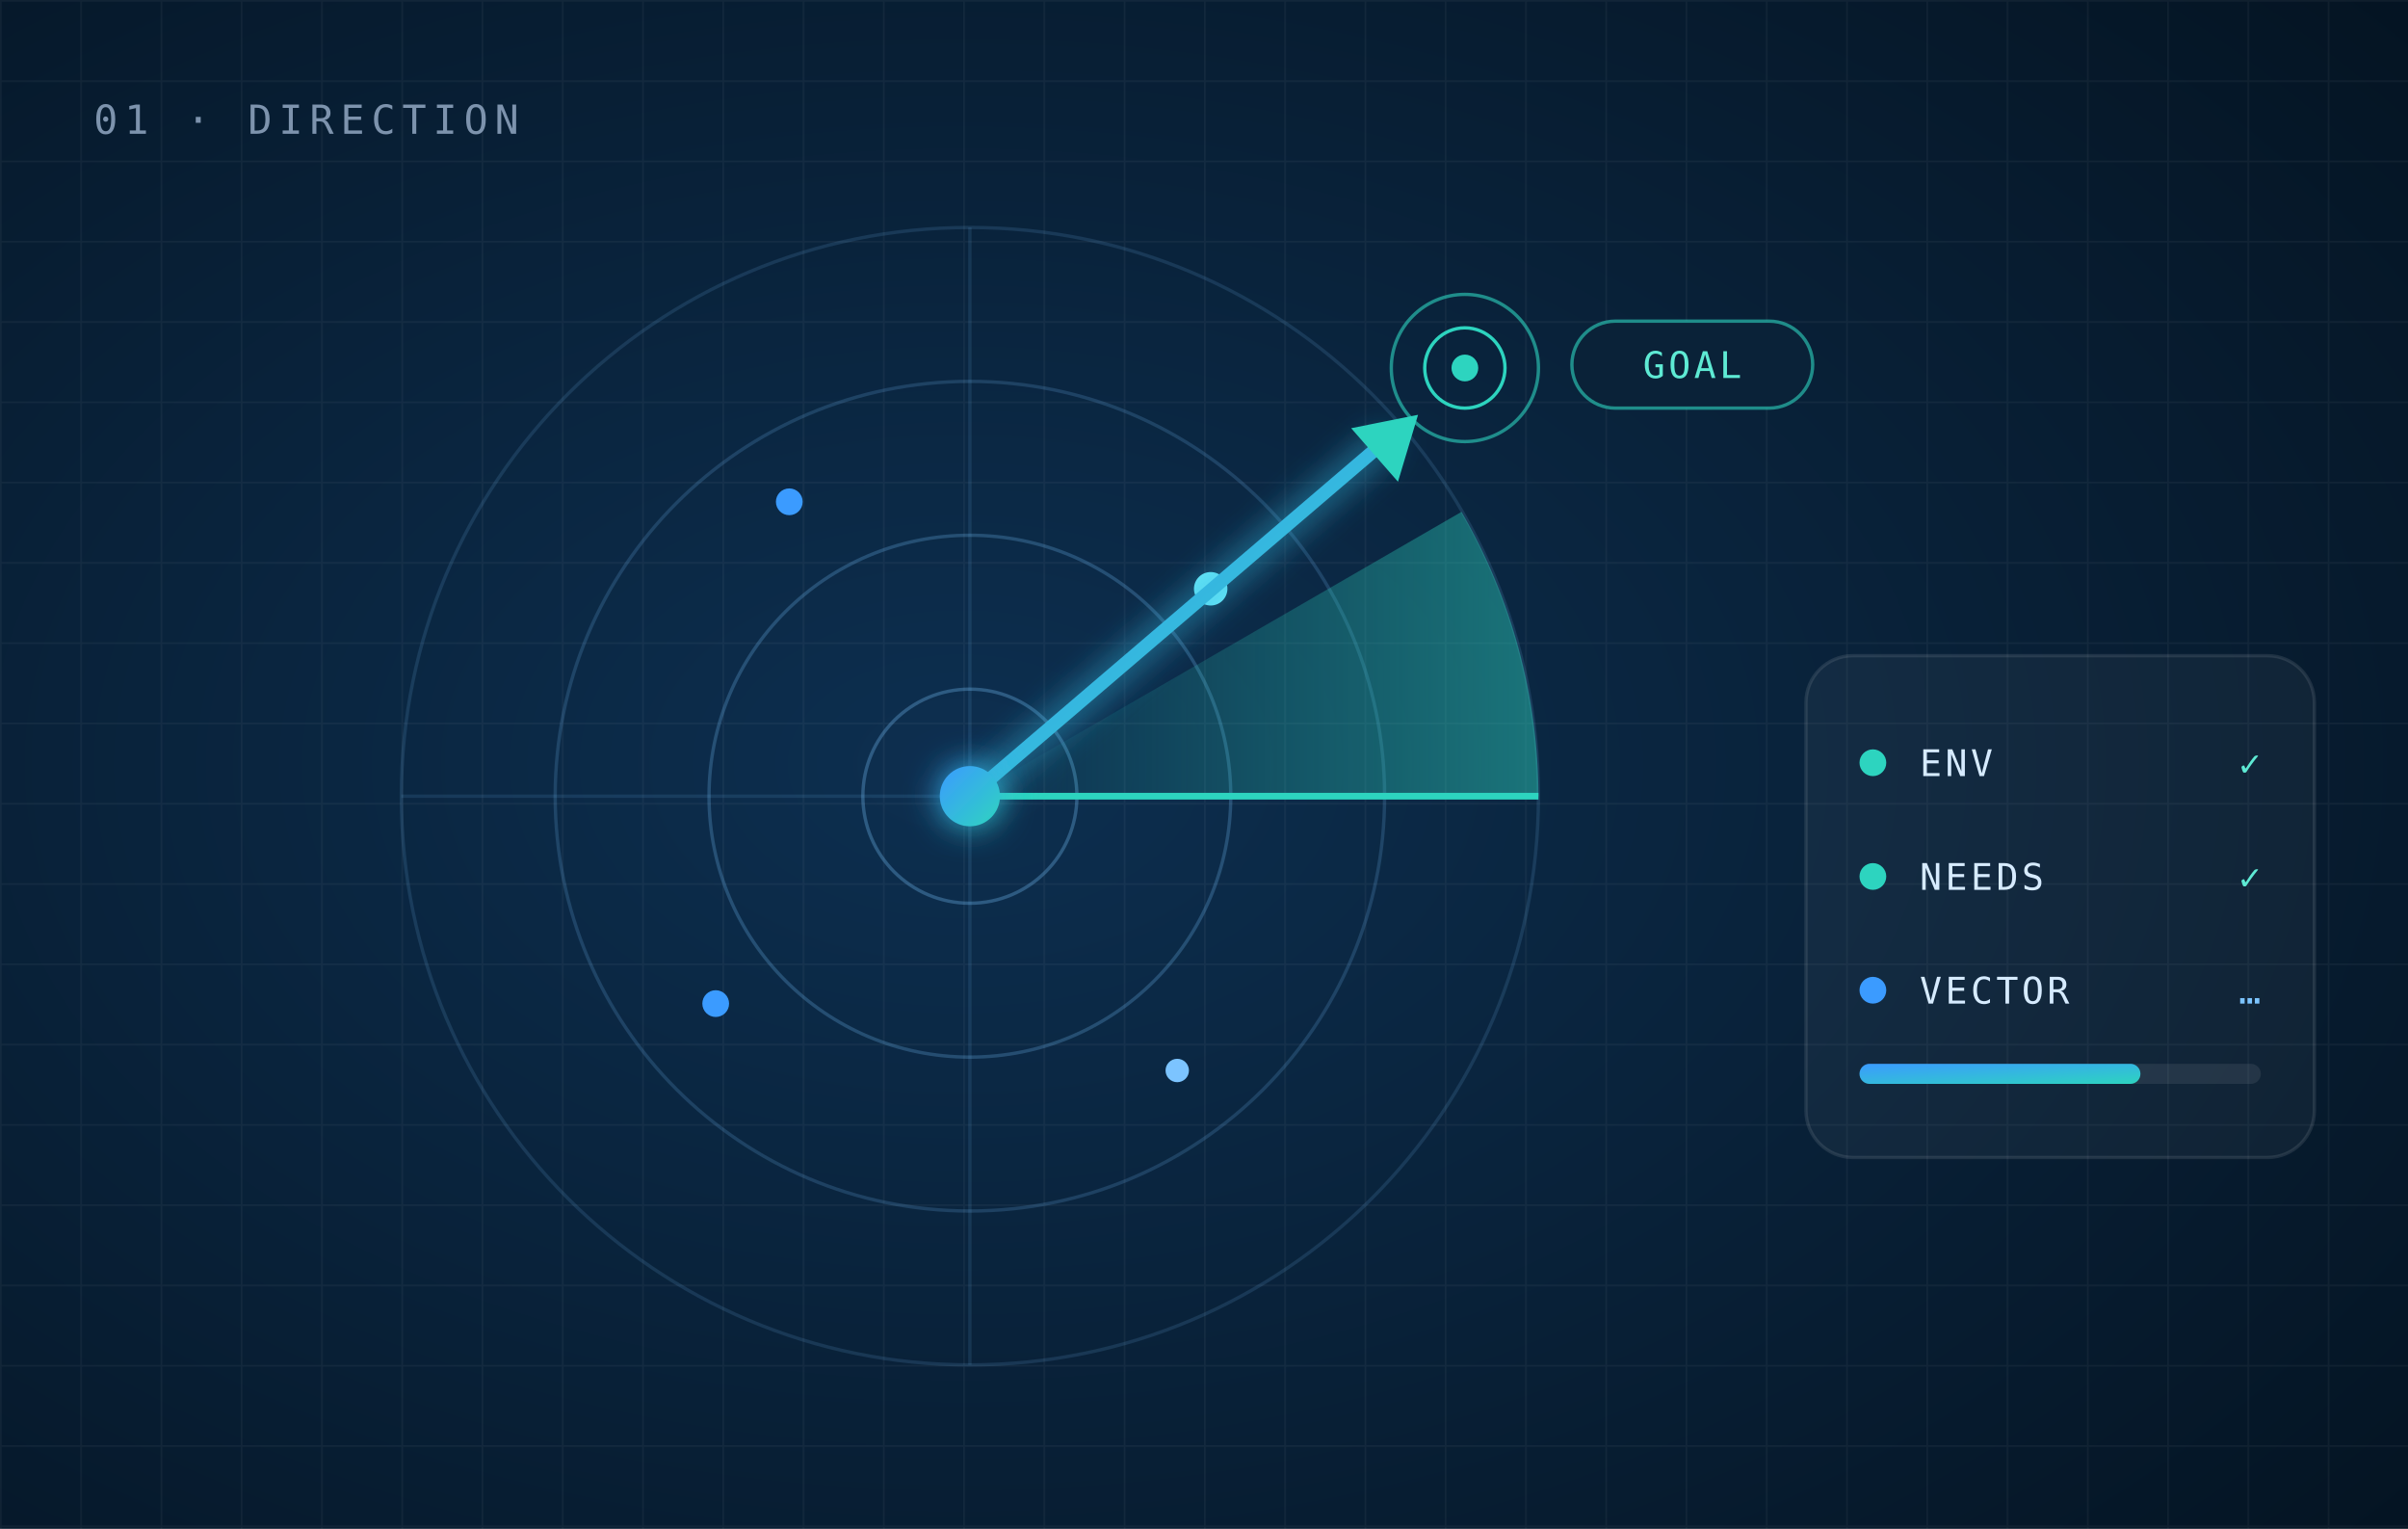
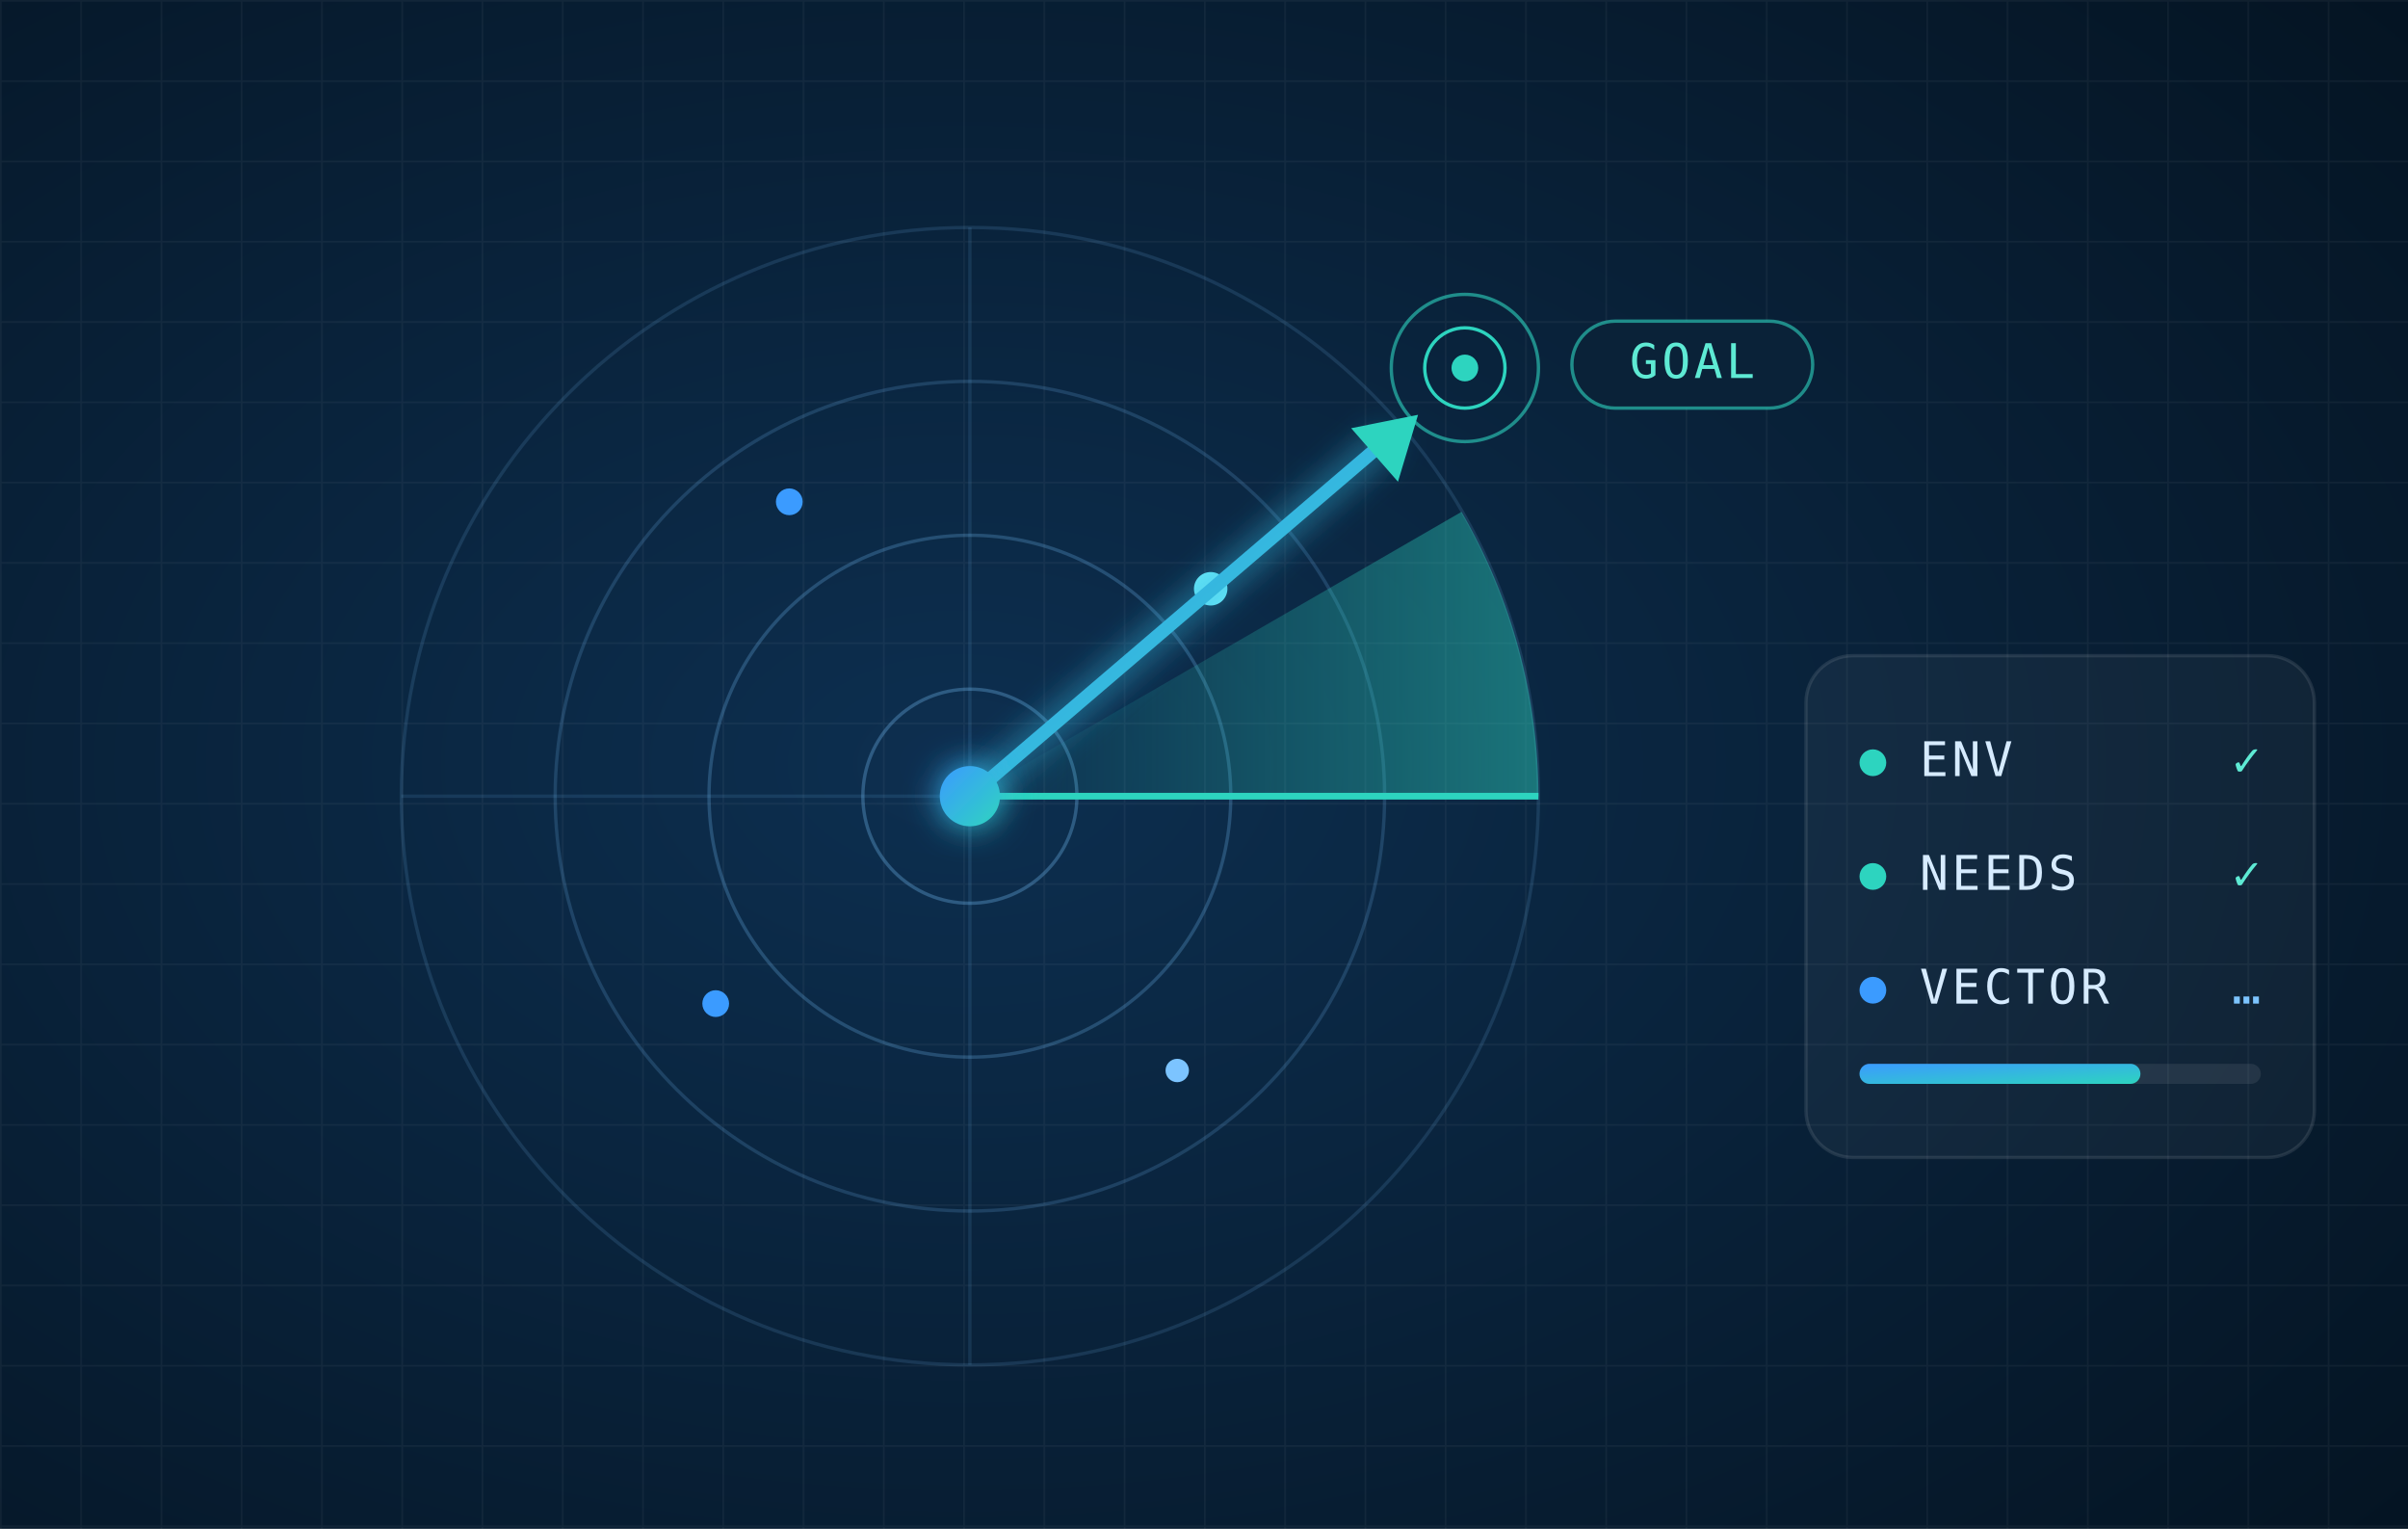
<svg xmlns="http://www.w3.org/2000/svg" viewBox="0 0 720 457" role="img" aria-label="방향성 수립: 레이더 스캔으로 환경과 요구사항을 분석해 목표 방향을 설정하는 그래픽">
  <style>
    text { font-family: "JetBrains Mono", SFMono-Regular, Menlo, Consolas, "DejaVu Sans Mono", monospace; }
    .sweep { transform-box: view-box; transform-origin: 290px 238px; animation: sweep 6s linear infinite; }
    .blink { animation: blink 2.2s ease-in-out infinite; }
    @keyframes sweep { to { transform: rotate(360deg); } }
    @keyframes blink { 50% { opacity: 0.3; } }
    @media (prefers-reduced-motion: reduce) { * { animation: none !important; } }
  </style>
  <defs>
    <radialGradient id="bg1" cx="40%" cy="50%" r="80%">
      <stop offset="0" stop-color="#0d2f50" />
      <stop offset="1" stop-color="#041321" />
    </radialGradient>
    <pattern id="g1" width="24" height="24" patternUnits="userSpaceOnUse">
      <path d="M24 0H0V24" fill="none" stroke="#fff" stroke-opacity="0.045" />
    </pattern>
    <linearGradient id="ac1" x1="0" y1="0" x2="1" y2="1">
      <stop offset="0" stop-color="#3b9bff" />
      <stop offset="1" stop-color="#2dd4bf" />
    </linearGradient>
    <linearGradient id="sw1" x1="0" y1="0" x2="1" y2="0">
      <stop offset="0" stop-color="#2dd4bf" stop-opacity="0" />
      <stop offset="1" stop-color="#2dd4bf" stop-opacity="0.45" />
    </linearGradient>
    <filter id="gl1" x="-80%" y="-80%" width="260%" height="260%">
      <feGaussianBlur stdDeviation="5" result="b" />
      <feMerge>
        <feMergeNode in="b" />
        <feMergeNode in="SourceGraphic" />
      </feMerge>
    </filter>
  </defs>
  <rect width="720" height="457" fill="url(#bg1)" />
  <rect width="720" height="457" fill="url(#g1)" />
  <g fill="none" stroke="#7cc4ff">
    <circle cx="290" cy="238" r="170" stroke-opacity="0.14" />
    <circle cx="290" cy="238" r="124" stroke-opacity="0.18" />
    <circle cx="290" cy="238" r="78" stroke-opacity="0.24" />
    <circle cx="290" cy="238" r="32" stroke-opacity="0.3" />
    <path d="M120 238H460M290 68V408" stroke-opacity="0.12" />
  </g>
  <g class="sweep">
    <path d="M290 238 L460 238 A170 170 0 0 0 437 153 Z" fill="url(#sw1)" />
    <path d="M290 238 L460 238" stroke="#2dd4bf" stroke-width="2" />
  </g>
  <g>
    <circle cx="362" cy="176" r="5" fill="#67e8f9" class="blink" />
    <circle cx="214" cy="300" r="4" fill="#3b9bff" />
    <circle cx="236" cy="150" r="4" fill="#3b9bff" class="blink" />
    <circle cx="352" cy="320" r="3.5" fill="#7cc4ff" />
  </g>
  <path d="M290 238 L414 132" stroke="url(#ac1)" stroke-width="4" stroke-linecap="round" filter="url(#gl1)" />
  <path d="M404 128 L424 124 L418 144 Z" fill="#2dd4bf" />
  <circle cx="290" cy="238" r="9" fill="url(#ac1)" filter="url(#gl1)" />
  <g transform="translate(438 110)">
    <circle r="22" fill="none" stroke="#2dd4bf" stroke-opacity="0.6" />
    <circle r="12" fill="none" stroke="#2dd4bf" />
    <circle r="4" fill="#2dd4bf" />
  </g>
  <rect x="470" y="96" width="72" height="26" rx="13" fill="#0a2238" stroke="#2dd4bf" stroke-opacity="0.6" />
-   <text x="506" y="113" text-anchor="middle" font-size="11" fill="#5eead4" letter-spacing="1">GOAL</text>
+   <text x="506" y="113" text-anchor="middle" font-size="14.3" fill="#5eead4" letter-spacing="1">GOAL</text>
  <rect x="540" y="196" width="152" height="150" rx="14" fill="#fff" fill-opacity="0.04" stroke="#fff" stroke-opacity="0.1" />
-   <g font-size="11" letter-spacing="1">
+   <g font-size="14.3" letter-spacing="1">
    <circle cx="560" cy="228" r="4" fill="#2dd4bf" />
    <text x="574" y="232" fill="#d6ebff">ENV</text>
    <text x="676" y="232" text-anchor="end" fill="#5eead4">✓</text>
    <circle cx="560" cy="262" r="4" fill="#2dd4bf" />
    <text x="574" y="266" fill="#d6ebff">NEEDS</text>
    <text x="676" y="266" text-anchor="end" fill="#5eead4">✓</text>
    <circle cx="560" cy="296" r="4" fill="#3b9bff" class="blink" />
    <text x="574" y="300" fill="#d6ebff">VECTOR</text>
    <text x="676" y="300" text-anchor="end" fill="#7cc4ff">…</text>
  </g>
  <rect x="556" y="318" width="120" height="6" rx="3" fill="#fff" fill-opacity="0.08" />
  <rect x="556" y="318" width="84" height="6" rx="3" fill="url(#ac1)" />
-   <text x="28" y="40" font-size="12" fill="#7d93ad" letter-spacing="2">01 · DIRECTION</text>
</svg>
